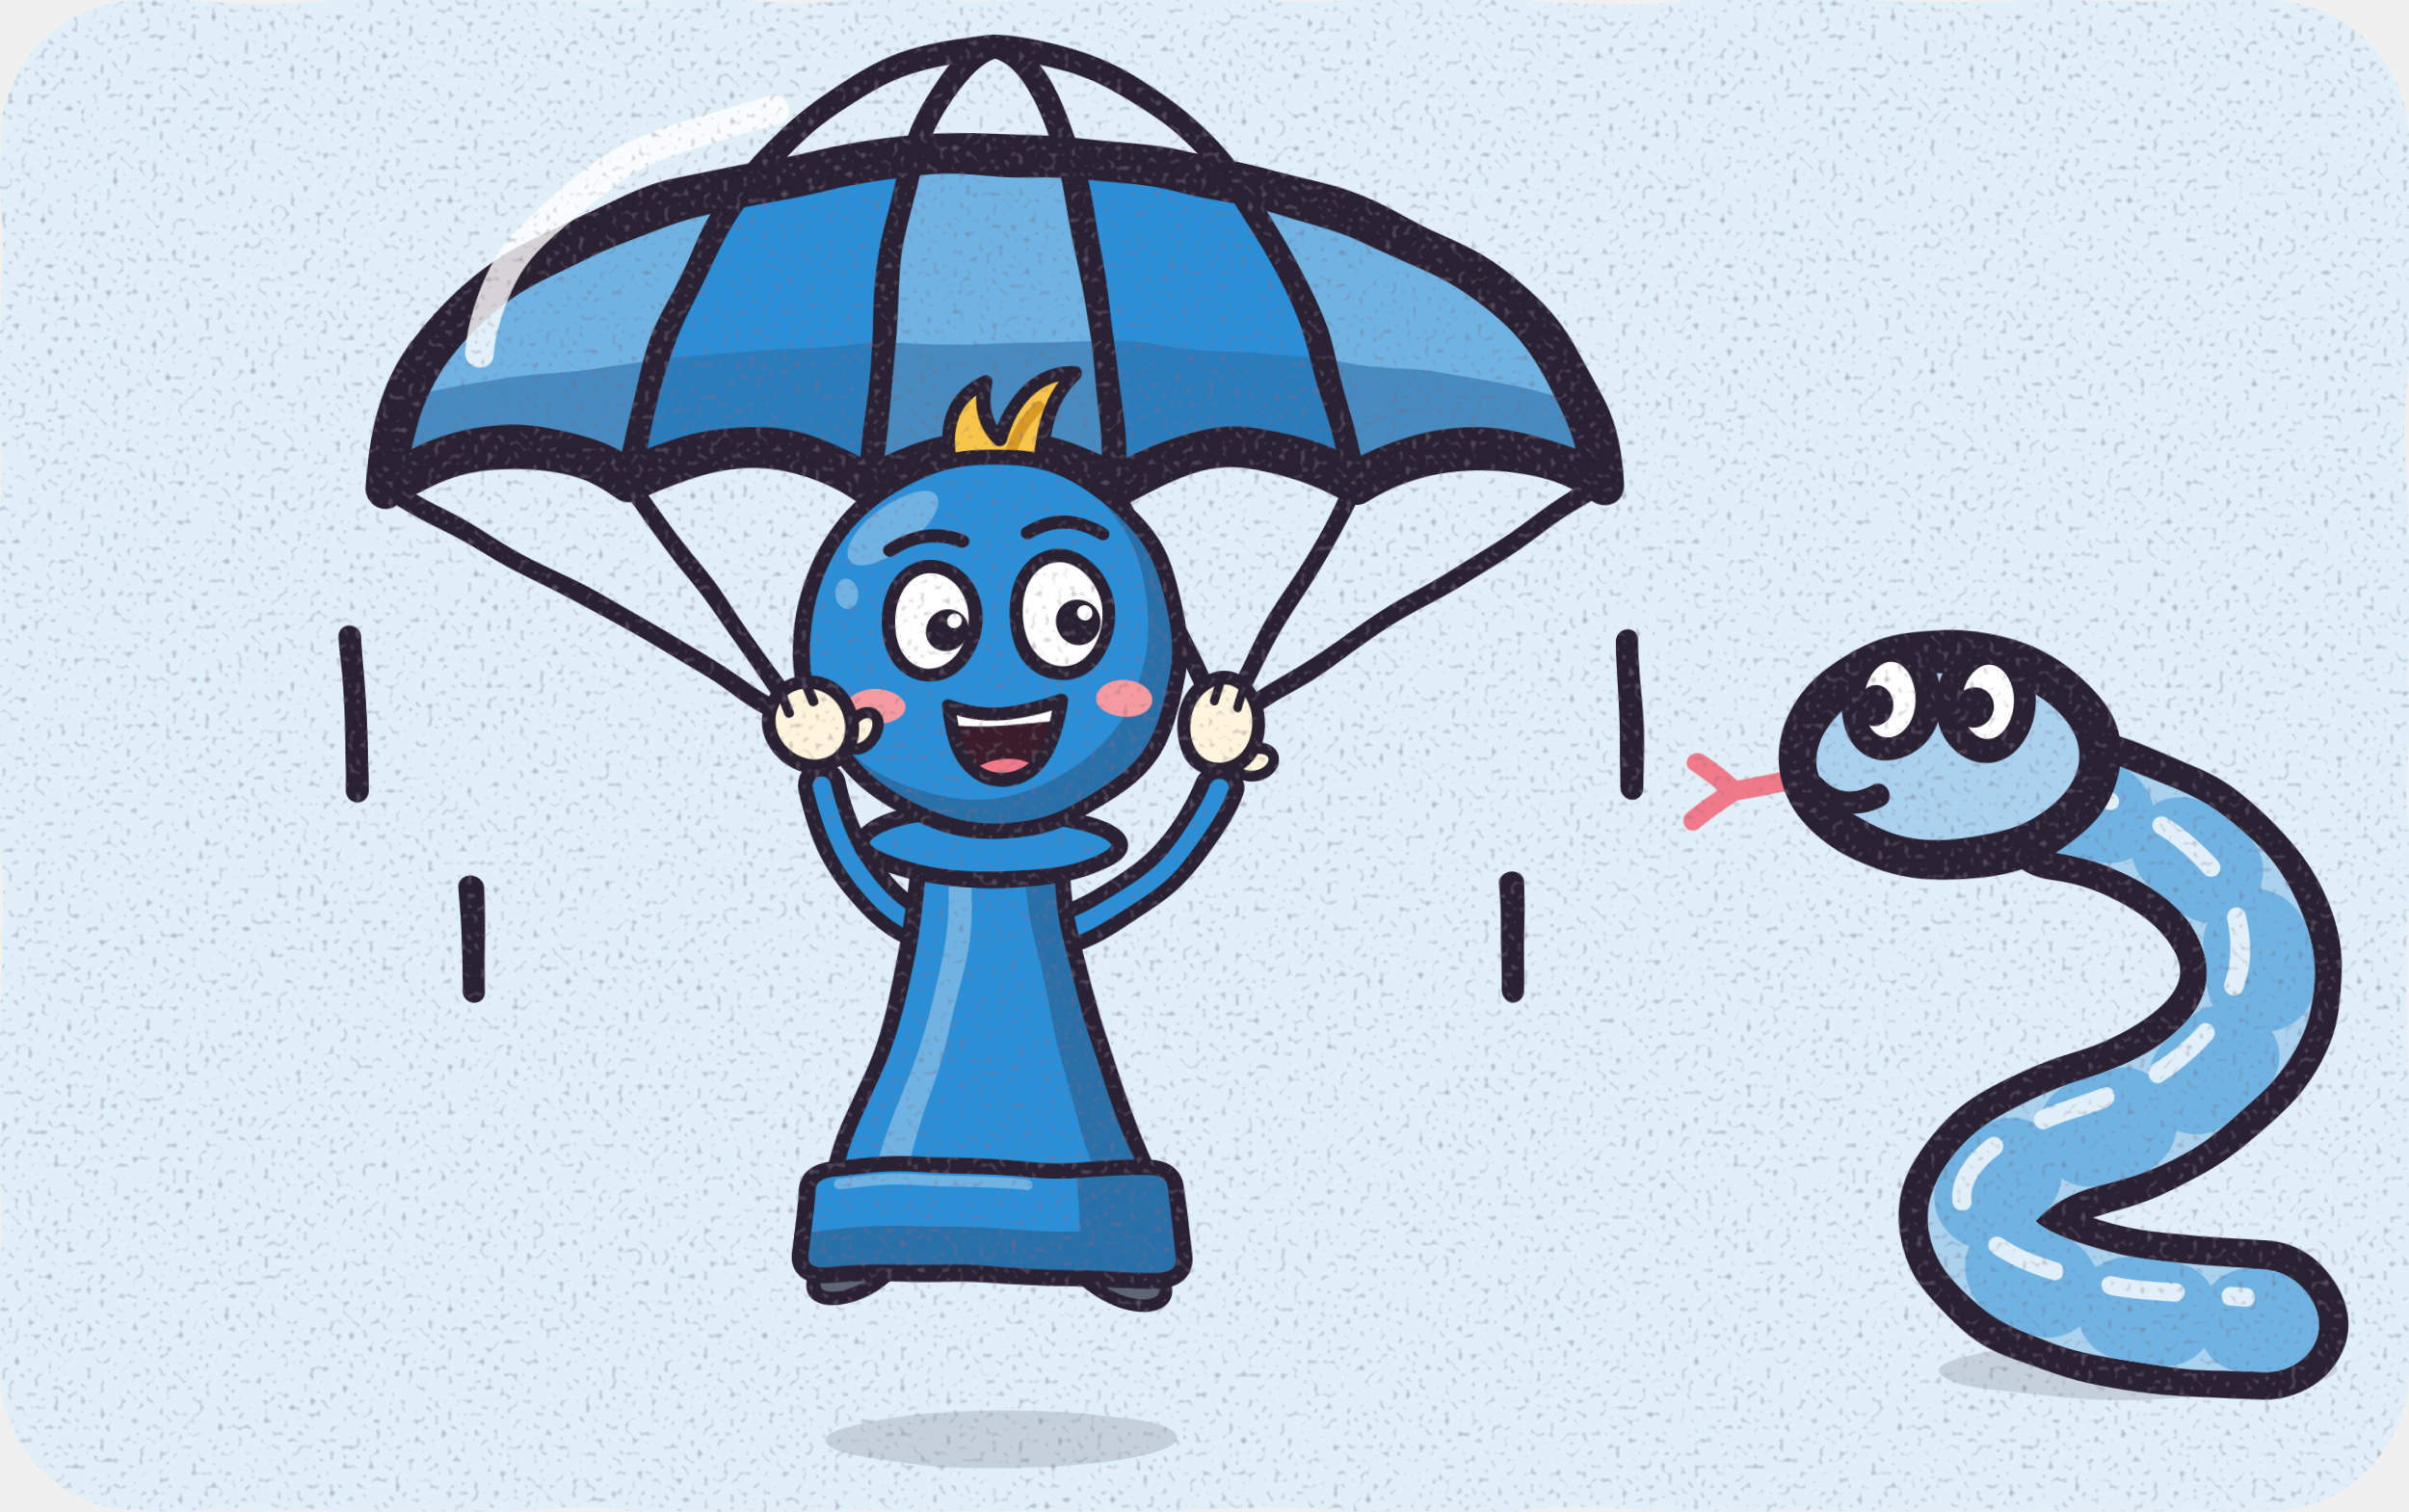
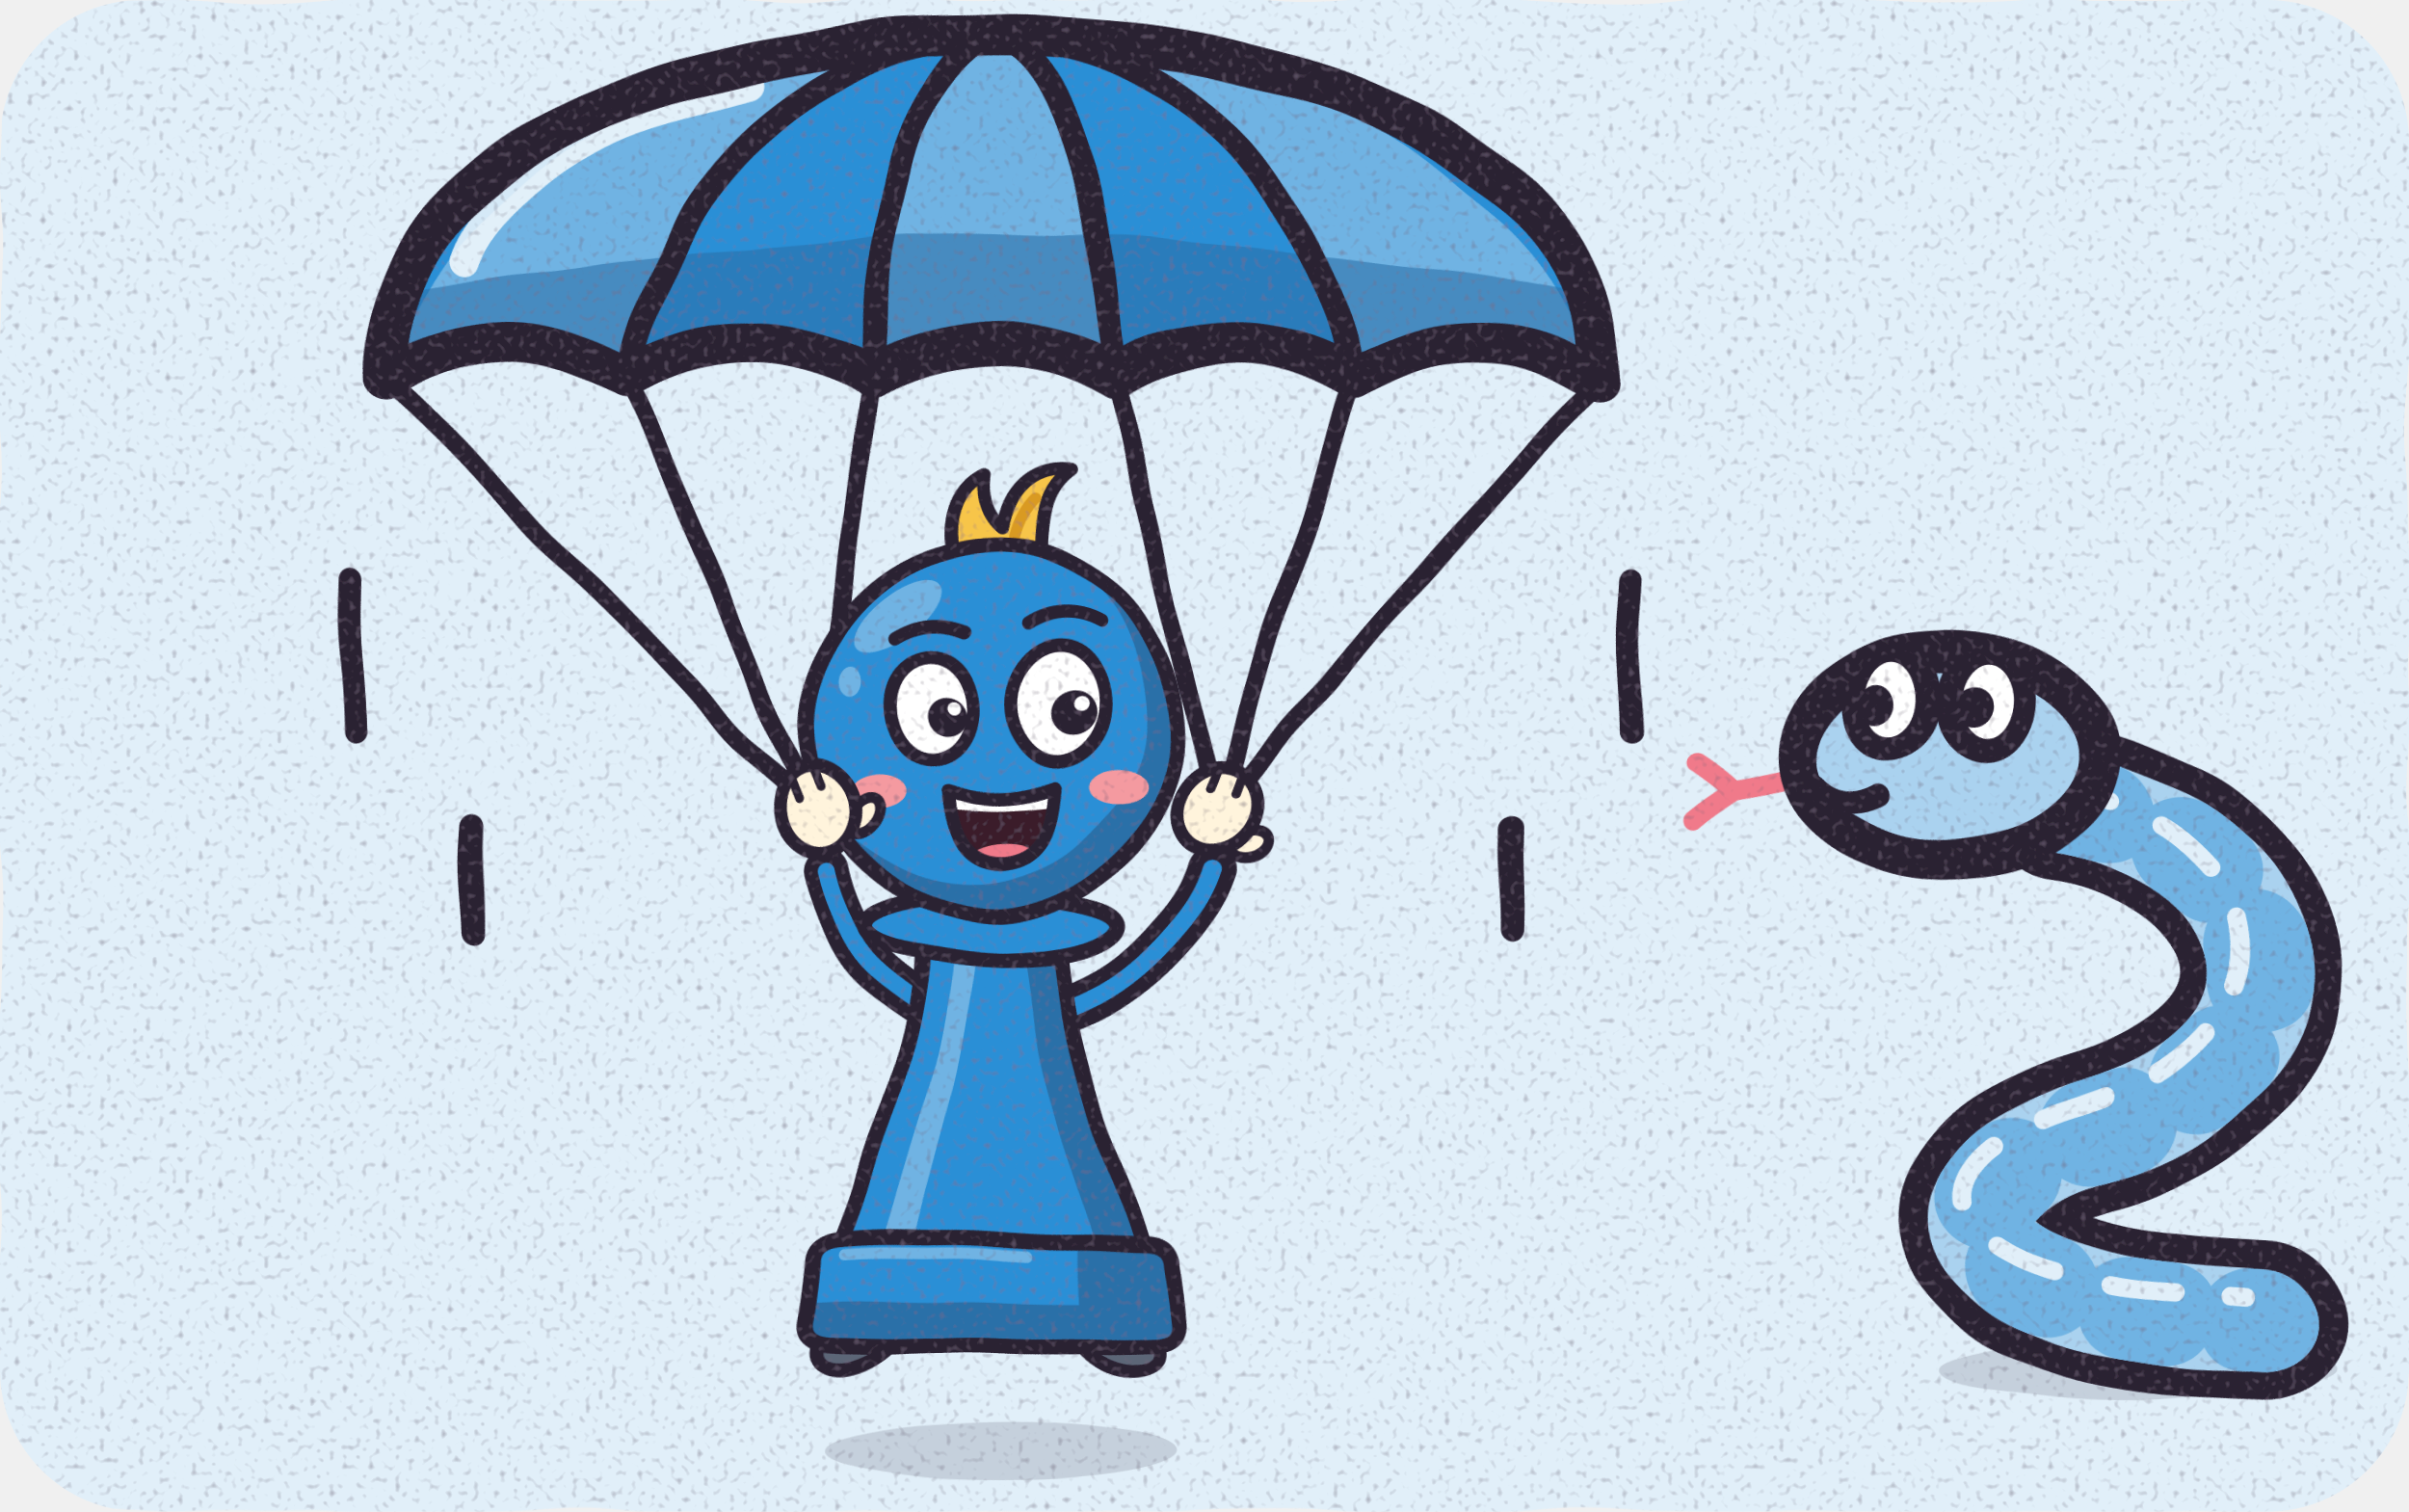
<svg xmlns="http://www.w3.org/2000/svg" viewBox="0 0 408 256" width="408" height="256">
  <defs>
    <filter id="P1-drawn" x="-5%" y="-5%" width="110%" height="110%">
      <feTurbulence type="fractalNoise" baseFrequency="0.035" numOctaves="2" seed="49" result="warp" />
      <feDisplacementMap in="SourceGraphic" in2="warp" scale="3" xChannelSelector="R" yChannelSelector="G" result="wobbly" />
      <feTurbulence type="fractalNoise" baseFrequency="0.9" numOctaves="1" seed="57" result="noise" />
      <feColorMatrix in="noise" type="matrix" values="0 0 0 0 0.17  0 0 0 0 0.13  0 0 0 0 0.2  -2 0 0 0 0.85" result="specks" />
      <feComposite in="specks" in2="wobbly" operator="in" result="grain" />
      <feMerge>
        <feMergeNode in="wobbly" />
        <feMergeNode in="grain" />
      </feMerge>
    </filter>
    <clipPath id="P1-frame">
      <rect width="408" height="256" rx="24" />
    </clipPath>
  </defs>
  <g clip-path="url(#P1-frame)">
    <g filter="url(#P1-drawn)" stroke="#2b2233" stroke-linejoin="round" stroke-linecap="round">
      <rect width="408" height="256" fill="#e1eff9" stroke="none" />
-       <ellipse cx="170" cy="244" rx="30" ry="5" fill="#2b2233" opacity="0.15" stroke="none" />
+       <ellipse cx="170" cy="246" rx="30" ry="5" fill="#2b2233" opacity="0.15" stroke="none" />
      <ellipse cx="362" cy="232" rx="34" ry="5" fill="#2b2233" opacity="0.15" stroke="none" />
-       <path d="M60 108 L60 134 M80 150 L80 168 M276 108 L276 134 M256 150 L256 168" fill="none" stroke-width="4" />
+       <path d="M60 98 L60 124 M80 140 L80 158 M276 98 L276 124 M256 140 L256 158" fill="none" stroke-width="4" />
      <path d="M350 136 C392 146 394 180 354 192 C322 202 330 222 384 224" fill="none" stroke-width="27.2" />
      <path d="M350 136 C392 146 394 180 354 192 C322 202 330 222 384 224" fill="none" stroke="#aad2ef" stroke-width="17.6" />
      <path d="M350 136 C392 146 394 180 354 192 C322 202 330 222 384 224" fill="none" stroke="#6fb3e3" stroke-width="17.6" stroke-dasharray="6.4 14.4" />
      <path d="M350 136 C392 146 394 180 354 192 C322 202 330 222 384 224" fill="none" stroke="#e1eff9" stroke-width="3.2" stroke-dasharray="11.2 9.6" transform="translate(-3.2 -4.0)" />
      <path d="M306.0 131.2 L293.2 134.4 L286.8 129.6 M293.2 134.4 L286.8 139.2" fill="none" stroke="#f07a8a" stroke-width="3.2" />
      <ellipse cx="330" cy="128" rx="25.6" ry="17.6" fill="#aad2ef" stroke-width="7" />
      <ellipse cx="322.0" cy="118.4" rx="8.0" ry="3.2" fill="#e1eff9" stroke="none" />
      <path d="M318.8 134.4 Q312.4 137.6 307.6 132.8" fill="none" stroke-width="4" />
      <ellipse cx="336.4" cy="118.4" rx="6.4" ry="8.0" fill="#ffffff" stroke-width="4" />
      <circle cx="334.0" cy="119.2" r="3.2" fill="#2b2233" stroke="none" />
      <ellipse cx="320.4" cy="118.4" rx="6.4" ry="8.0" fill="#ffffff" stroke-width="4" />
      <circle cx="318.0" cy="119.2" r="3.2" fill="#2b2233" stroke="none" />
      <g fill="none" stroke-width="3">
-         <path d="M65.0 82 L138 123" />
-         <path d="M106.2 82 L138 123" />
-         <path d="M147.4 82 L138 123" />
-         <path d="M188.6 82 L207 123" />
-         <path d="M229.8 82 L207 123" />
-         <path d="M271.0 82 L207 123" />
+         <path d="M65.0 64 L138 137" />
+         <path d="M106.2 64 L138 137" />
+         <path d="M147.4 64 L138 137" />
+         <path d="M188.6 64 L206 137" />
+         <path d="M229.8 64 L206 137" />
+         <path d="M271.0 64 L206 137" />
      </g>
      <clipPath id="canopy-168">
-         <path d="M65.0 82 C65.0 8 271.0 8 271.0 82 Q250.4 70 229.8 82 Q209.2 70 188.6 82 Q168.0 70 147.4 82 Q126.8 70 106.2 82 Q85.6 70 65.0 82 Z" />
+         <path d="M65.0 64 C65.0 -13.3 271.0 -13.3 271.0 64 Q250.4 52 229.8 64 Q209.2 52 188.6 64 Q168.0 52 147.4 64 Q126.8 52 106.2 64 Q85.6 52 65.0 64 Z" />
      </clipPath>
-       <path d="M65.0 82 C65.0 8 271.0 8 271.0 82 Q250.4 70 229.8 82 Q209.2 70 188.6 82 Q168.0 70 147.4 82 Q126.8 70 106.2 82 Q85.6 70 65.0 82 Z" fill="#2b8fd6" stroke="none" />
-       <g clip-path="url(#canopy-168)" stroke="none">
-         <path d="M168 8 Q86 12 65.0 82 L106.2 82 Q119 12 168 8 Z" fill="#6fb3e3" />
-         <path d="M168 8 Q152 12 147.4 82 L188.6 82 Q184 12 168 8 Z" fill="#6fb3e3" />
-         <path d="M168 8 Q217 12 229.8 82 L271.0 82 Q250 12 168 8 Z" fill="#6fb3e3" />
-         <path d="M65.0 68 Q168 48 271.0 68 L271.0 92 L65.0 92 Z" fill="#2b70a8" opacity="0.6" />
+       <path d="M65.0 64 C65.0 -13.3 271.0 -13.3 271.0 64 Q250.4 52 229.8 64 Q209.2 52 188.6 64 Q168.0 52 147.4 64 Q126.8 52 106.2 64 Q85.6 52 65.0 64 Z" fill="#2b8fd6" stroke="none" />
+       <g clip-path="url(#canopy-168)">
+         <path d="M168 6 Q86 10 65.0 64 L106.2 64 Q119 10 168 6 Z" fill="#6fb3e3" stroke="none" />
+         <path d="M168 6 Q152 10 147.4 64 L188.6 64 Q184 10 168 6 Z" fill="#6fb3e3" stroke="none" />
+         <path d="M168 6 Q217 10 229.8 64 L271.0 64 Q250 10 168 6 Z" fill="#6fb3e3" stroke="none" />
+         <path d="M65.0 50 Q168 30 271.0 50 L271.0 74 L65.0 74 Z" fill="#2b70a8" opacity="0.6" stroke="none" />
+         <path d="M168 6 Q119 10 106.2 64 M168 6 Q152 10 147.4 64 M168 6 Q184 10 188.6 64 M168 6 Q217 10 229.8 64" fill="none" stroke-width="4" />
+         <path d="M79.0 44 Q87.0 24 127 14" fill="none" stroke="#ffffff" stroke-width="5" opacity="0.8" />
      </g>
-       <path d="M168 8 Q119 12 106.2 82 M168 8 Q152 12 147.4 82 M168 8 Q184 12 188.6 82 M168 8 Q217 12 229.8 82" fill="none" stroke-width="4" />
-       <path d="M65.0 82 C65.0 8 271.0 8 271.0 82 Q250.4 70 229.8 82 Q209.2 70 188.6 82 Q168.0 70 147.4 82 Q126.8 70 106.2 82 Q85.6 70 65.0 82 Z" fill="none" stroke-width="7" />
-       <path d="M81.0 60 Q85.0 30 131 18" fill="none" stroke="#ffffff" stroke-width="5" opacity="0.8" />
-       <g transform="translate(168 216) scale(0.38) rotate(0) translate(-200 -450)" stroke-width="7">
+       <path d="M65.0 64 C65.0 -13.3 271.0 -13.3 271.0 64 Q250.4 52 229.8 64 Q209.2 52 188.6 64 Q168.0 52 147.4 64 Q126.8 52 106.2 64 Q85.6 52 65.0 64 Z" fill="none" stroke-width="7" />
+       <g transform="translate(168 228) scale(0.37) rotate(0) translate(-200 -450)" stroke-width="7">
        <clipPath id="p1-body">
          <path d="M168 262 C165 318 142 370 128 410 L272 410 C258 370 235 318 232 262 Z" />
        </clipPath>
        <clipPath id="p1-base">
          <path d="M118 412 Q118 402 130 402 L270 402 Q282 402 282 412 L285 438 Q287 450 273 450 L127 450 Q113 450 115 438 Z" />
        </clipPath>
        <clipPath id="p1-collar">
          <ellipse cx="200" cy="258" rx="58" ry="15" />
        </clipPath>
        <clipPath id="p1-head">
          <circle cx="200" cy="168" r="84" />
        </clipPath>
        <path d="M178 300 C150 290 130 262 124 232" fill="none" stroke-width="21" />
        <path d="M178 300 C150 290 130 262 124 232" fill="none" stroke="#2b8fd6" stroke-width="8" />
        <path d="M222 298 C262 290 290 262 300 232" fill="none" stroke-width="21" />
        <path d="M222 298 C262 290 290 262 300 232" fill="none" stroke="#2b8fd6" stroke-width="8" />
        <g fill="#5c6677" stroke-width="6">
          <ellipse cx="140" cy="446" rx="22" ry="11" transform="rotate(-30 140 446)" />
          <ellipse cx="256" cy="448" rx="22" ry="11" transform="rotate(24 256 448)" />
        </g>
        <path d="M168 262 C165 318 142 370 128 410 L272 410 C258 370 235 318 232 262 Z" fill="#2b8fd6" stroke="none" />
        <g clip-path="url(#p1-body)" stroke="none">
          <path d="M214 262 C220 320 238 370 248 410 L300 410 L300 262 Z" fill="#2b70a8" />
          <path d="M181 276 C178 320 162 364 150 400 L164 400 C174 366 188 322 191 276 Z" fill="#6fb3e3" />
        </g>
        <path d="M168 262 C165 318 142 370 128 410 L272 410 C258 370 235 318 232 262 Z" fill="none" />
        <path d="M118 412 Q118 402 130 402 L270 402 Q282 402 282 412 L285 438 Q287 450 273 450 L127 450 Q113 450 115 438 Z" fill="#2b8fd6" stroke="none" />
        <g clip-path="url(#p1-base)" stroke="none">
          <rect x="80" y="430" width="240" height="30" fill="#2b70a8" />
          <rect x="238" y="400" width="80" height="60" fill="#2b70a8" />
          <path d="M132 409 L215 409" stroke="#6fb3e3" stroke-width="5" />
        </g>
        <path d="M118 412 Q118 402 130 402 L270 402 Q282 402 282 412 L285 438 Q287 450 273 450 L127 450 Q113 450 115 438 Z" fill="none" />
        <ellipse cx="200" cy="258" rx="58" ry="15" fill="#2b8fd6" stroke="none" />
        <path d="M140 262 Q200 290 260 262 L260 280 L140 280 Z" fill="#2b70a8" stroke="none" clip-path="url(#p1-collar)" />
        <ellipse cx="200" cy="258" rx="58" ry="15" fill="none" />
        <path d="M184 96 C176 72 184 56 197 50 C195 63 199 71 204 76 C208 58 220 46 236 48 C223 59 221 76 222 96 Z" fill="#f7c548" stroke-width="6" />
        <path d="M208 92 C208 80 212 70 220 62" fill="none" stroke="#d99a22" stroke-width="5" />
        <circle cx="200" cy="168" r="84" fill="#2b70a8" stroke="none" />
        <g clip-path="url(#p1-head)" stroke="none">
          <circle cx="190" cy="158" r="80" fill="#2b8fd6" />
          <ellipse cx="156" cy="116" rx="24" ry="10" transform="rotate(-38 156 116)" fill="#6fb3e3" />
          <ellipse cx="135" cy="146" rx="5" ry="7" fill="#6fb3e3" />
        </g>
        <circle cx="200" cy="168" r="84" fill="none" />
        <ellipse cx="148" cy="197" rx="13" ry="8" fill="#f49aa0" stroke="none" />
        <ellipse cx="258" cy="193" rx="13" ry="8" fill="#f49aa0" stroke="none" />
        <path d="M155 126 Q170 116 186 123 M215 120 Q232 110 249 119" fill="none" stroke-width="6" />
        <ellipse cx="172" cy="158" rx="19" ry="24" fill="#ffffff" stroke-width="6" />
        <circle cx="179" cy="162" r="9" fill="#2b2233" stroke="none" />
        <circle cx="182" cy="158" r="3.1" fill="#ffffff" stroke="none" />
        <ellipse cx="230" cy="156" rx="21" ry="26" fill="#ffffff" stroke-width="6" />
        <circle cx="237" cy="160" r="10" fill="#2b2233" stroke="none" />
        <circle cx="240" cy="156" r="3.4" fill="#ffffff" stroke="none" />
        <clipPath id="p1-mouth">
          <path d="M180 196 Q205 204 230 194 Q228 228 205 229 Q183 229 180 196 Z" />
        </clipPath>
        <path d="M180 196 Q205 204 230 194 Q228 228 205 229 Q183 229 180 196 Z" fill="#3a1f2b" stroke="none" />
        <g clip-path="url(#p1-mouth)" stroke="none">
          <path d="M150 150 L260 150 L260 196 Q205 212 150 200 Z" fill="#ffffff" />
          <ellipse cx="207" cy="232" rx="20" ry="12" fill="#f07a8a" />
        </g>
        <path d="M180 196 Q205 204 230 194 Q228 228 205 229 Q183 229 180 196 Z" fill="none" stroke-width="6" />
        <g transform="rotate(-20 120 204)">
          <ellipse cx="139" cy="215" rx="9" ry="6" transform="rotate(-35 139 215)" fill="#fff4dc" stroke-width="5" />
          <ellipse cx="120" cy="204" rx="17" ry="20" fill="#fff4dc" stroke-width="6" />
          <path d="M114 187 L114 196 M125 186 L125 195" fill="none" stroke-width="4" />
        </g>
        <g transform="rotate(20 302 204)">
          <ellipse cx="321" cy="215" rx="9" ry="6" transform="rotate(-35 321 215)" fill="#fff4dc" stroke-width="5" />
          <ellipse cx="302" cy="204" rx="17" ry="20" fill="#fff4dc" stroke-width="6" />
          <path d="M296 187 L296 196 M307 186 L307 195" fill="none" stroke-width="4" />
        </g>
      </g>
    </g>
  </g>
</svg>
